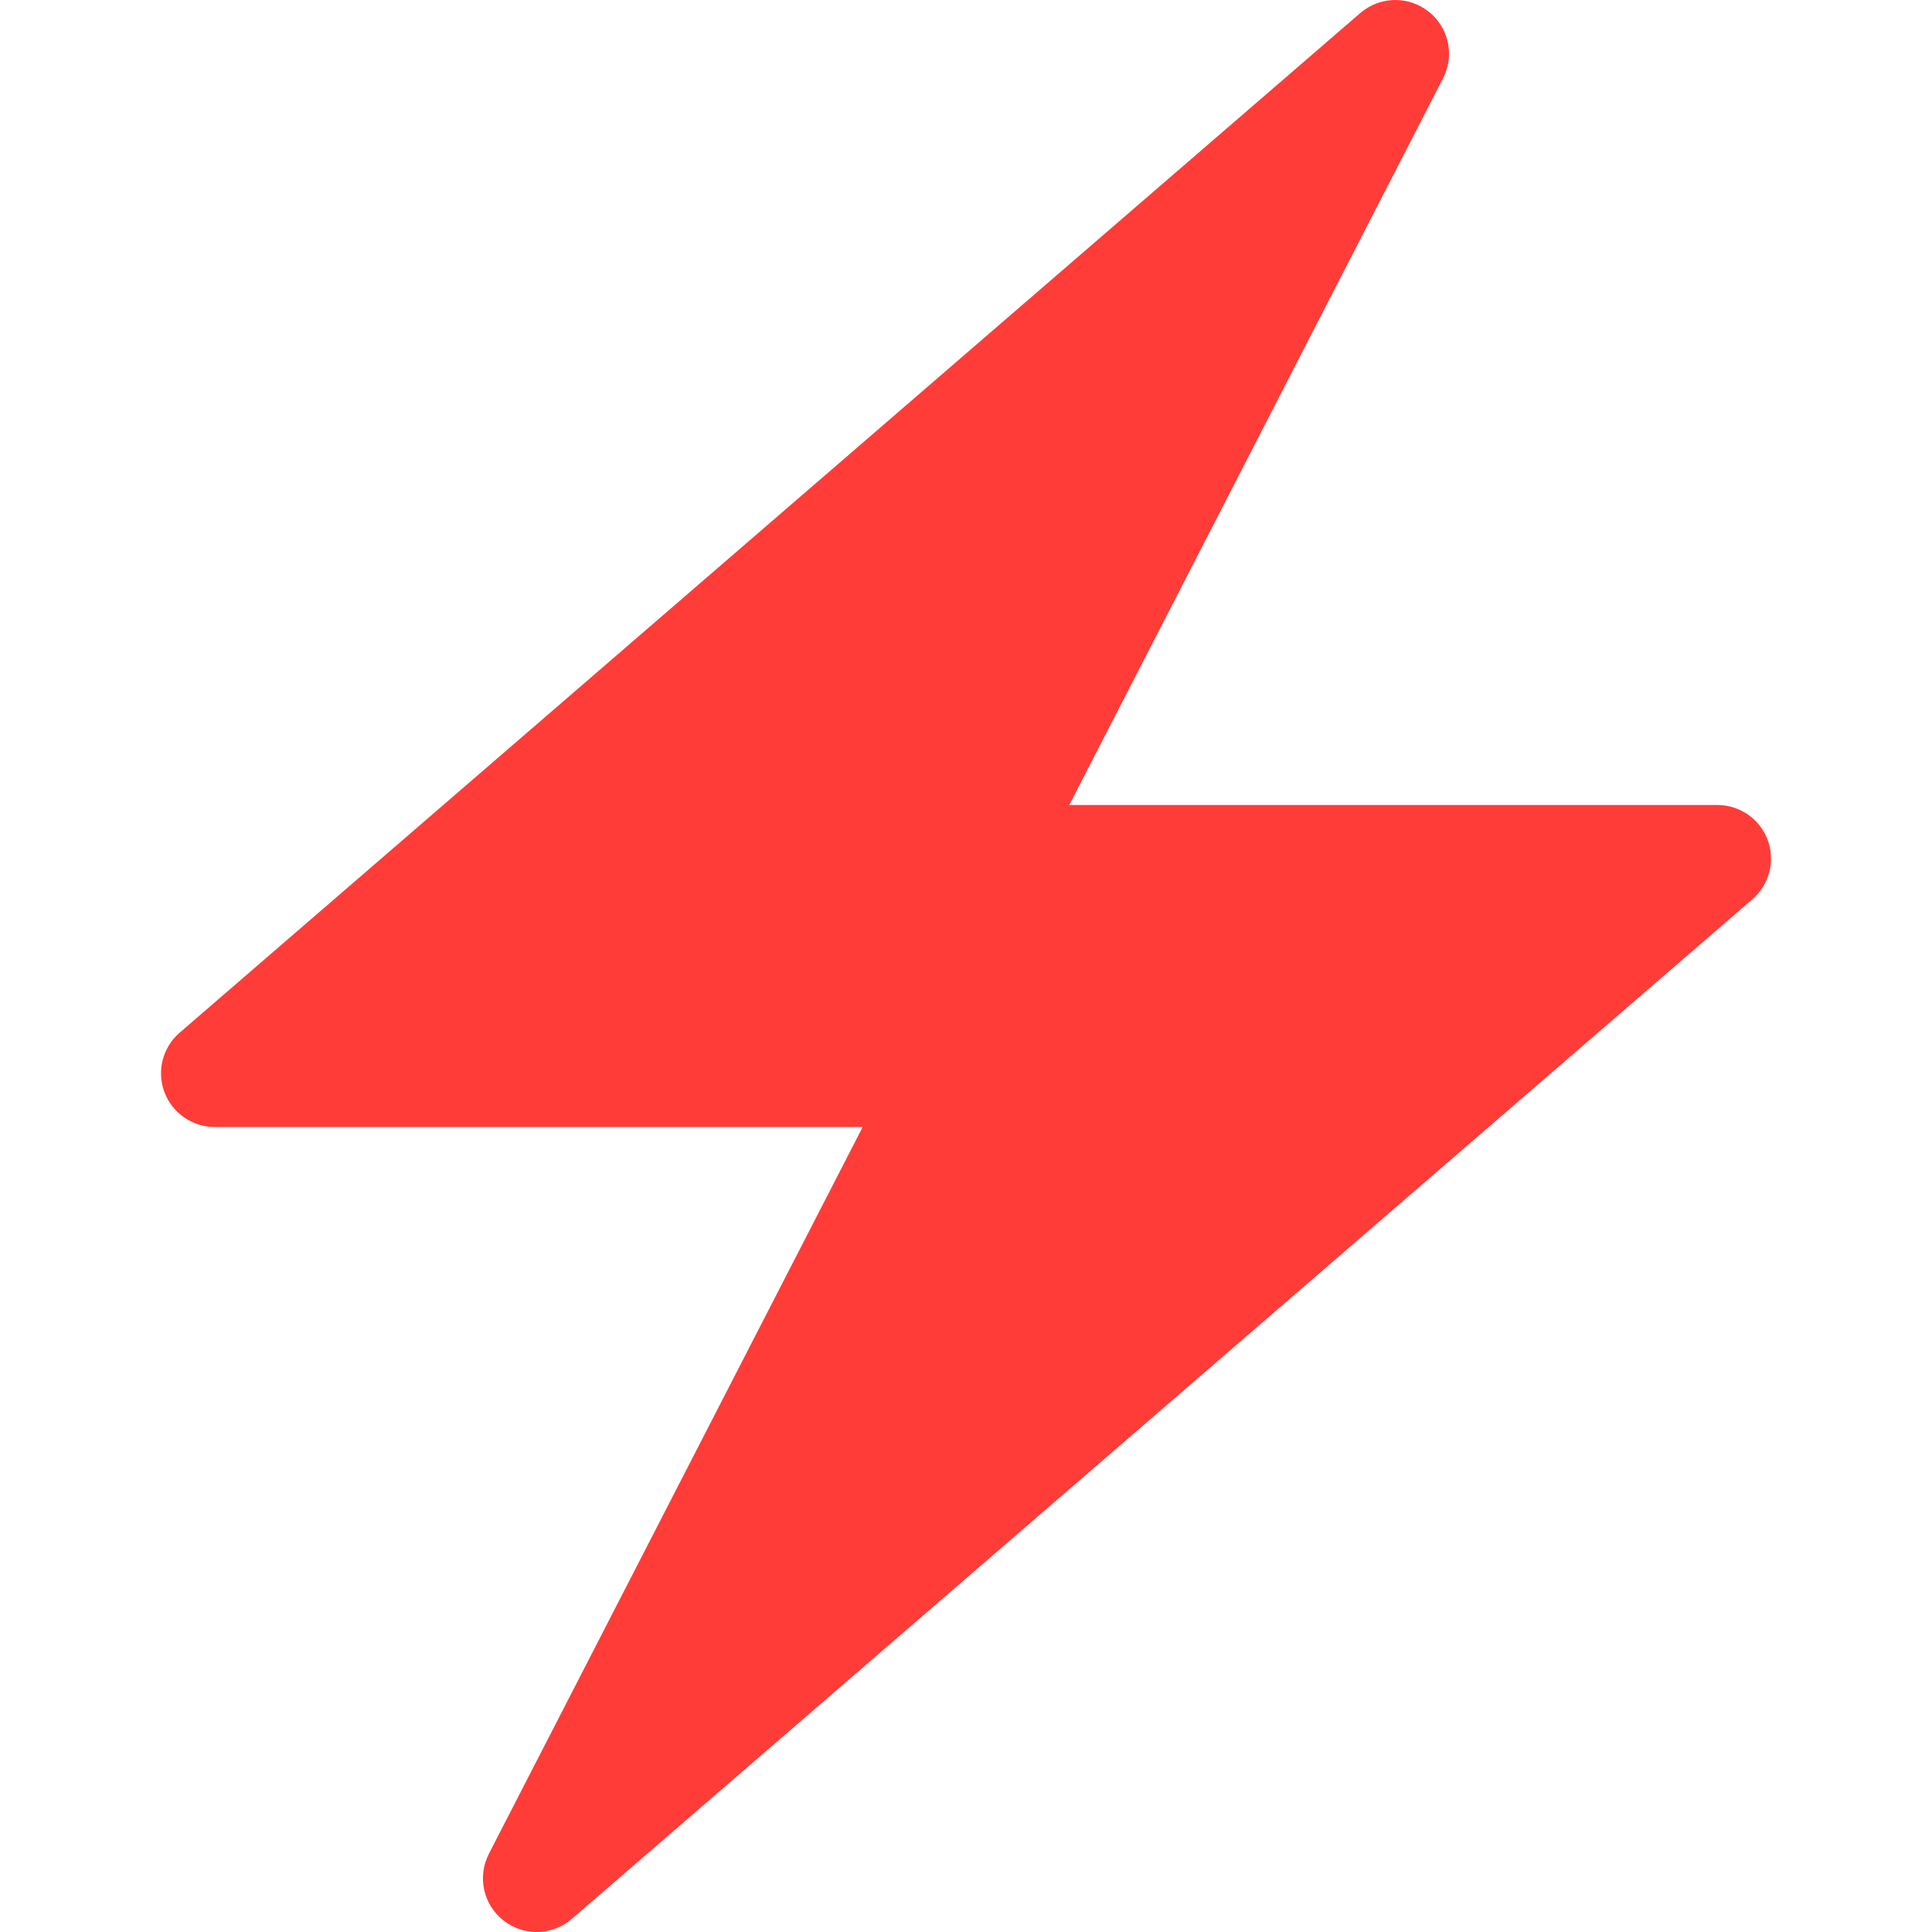
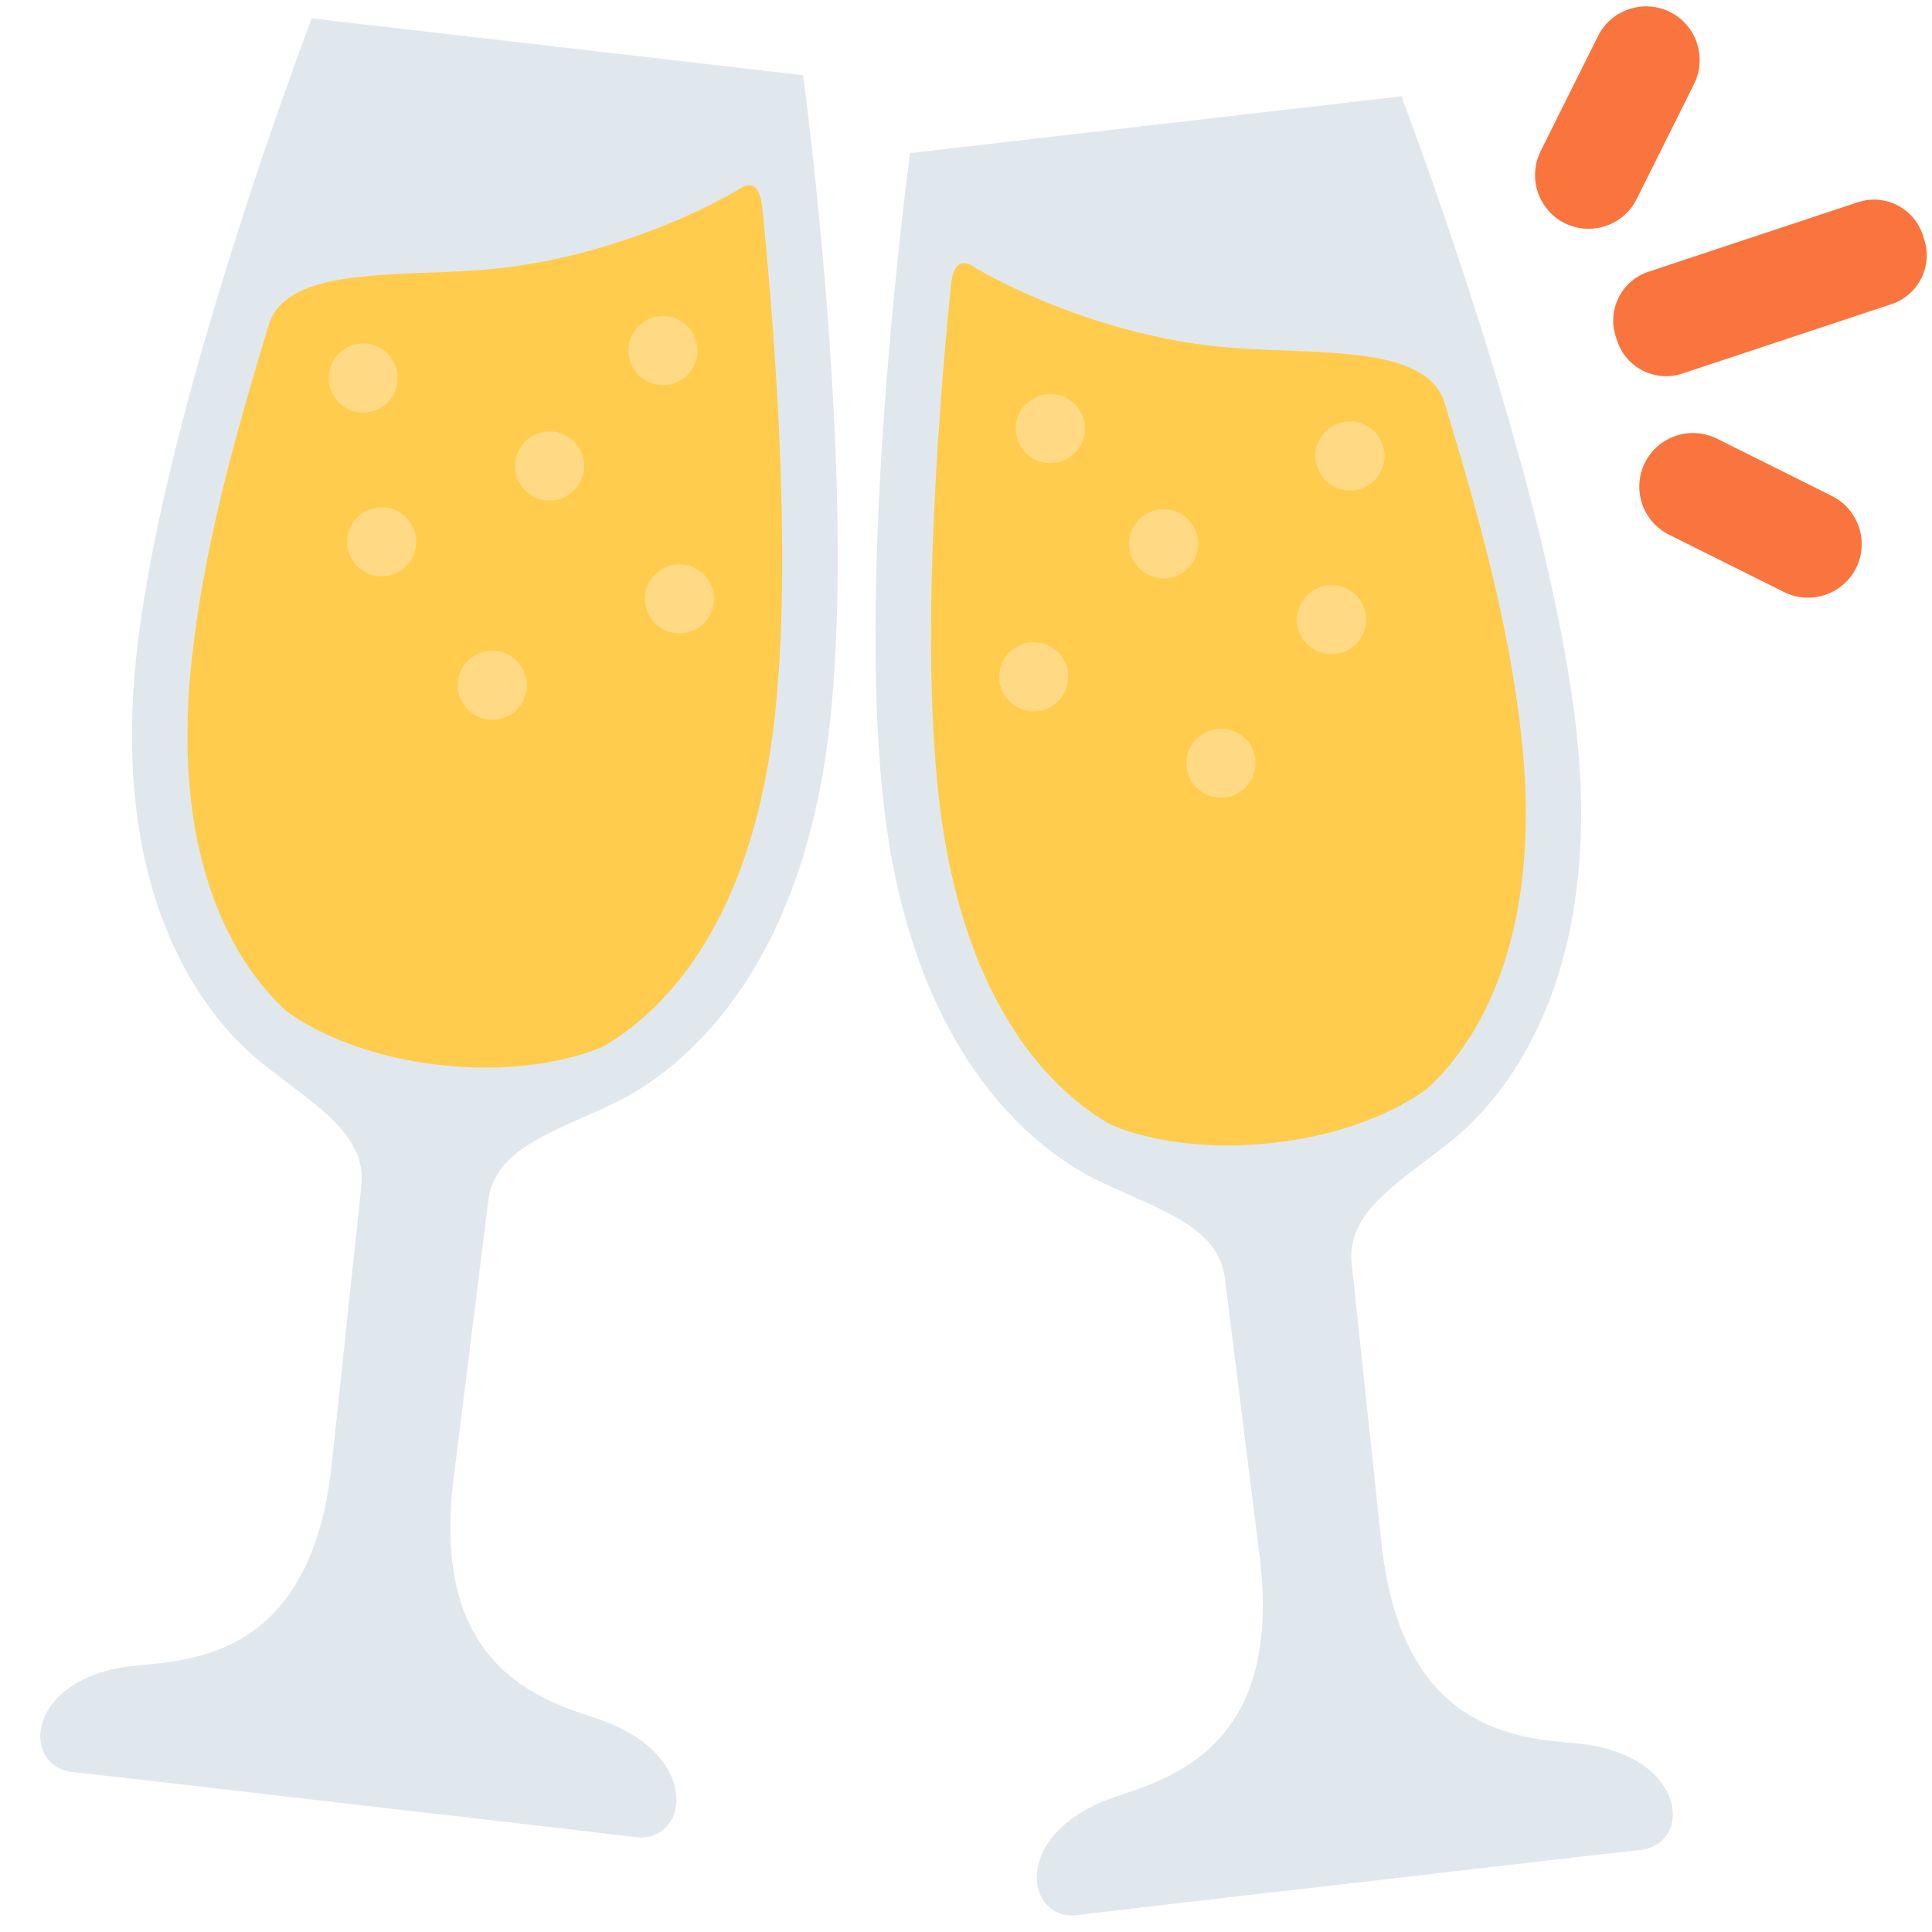
<svg xmlns="http://www.w3.org/2000/svg" viewBox="0 0 36 36">
-   <path fill="#FF3C38" d="M32.938 15.651C32.792 15.26 32.418 15 32 15H19.925L26.89 1.458c.219-.426.106-.947-.271-1.243C26.437.071 26.218 0 26 0c-.233 0-.466.082-.653.243L18 6.588 3.347 19.243c-.316.273-.43.714-.284 1.105S3.582 21 4 21h12.075L9.11 34.542c-.219.426-.106.947.271 1.243.182.144.401.215.619.215.233 0 .466-.082.653-.243L18 29.412l14.653-12.655c.317-.273.43-.714.285-1.106z" />
+   <path fill="none" d="M0 0h36v36H0z" />
+   <path fill="#FA743E" d="M29.156 4.159a1.003 1.003 0 01-.449-1.341l1.07-2.146c.245-.492.849-.694 1.341-.449s.694.849.449 1.341l-1.07 2.146a1.003 1.003 0 01-1.341.449m.98 2.199l-.027-.083a.958.958 0 01.603-1.21l3.904-1.296a.958.958 0 011.21.603l.027.083a.96.96 0 01-.604 1.211l-3.903 1.295a.959.959 0 01-1.21-.603m.514 2.264a1.003 1.003 0 00.449 1.341l2.146 1.07c.492.245 1.096.043 1.341-.449s.043-1.096-.449-1.341l-2.146-1.07a1.003 1.003 0 00-1.341.449" />
+   <path fill="#E1E8ED" d="M11.13 32.026c-1.042-.349-3.118-.951-2.678-4.476l.646-5.174c.121-.97 1.177-1.265 2.329-1.811 1.001-.475 3.415-2.103 4.009-6.857.518-4.156-.265-10.722-.47-12.307L10.388.872l-4.58-.53c-.562 1.497-2.823 7.71-3.267 11.875-.507 4.764 1.472 6.9 2.338 7.591.997.794 1.958 1.322 1.854 2.294-.103.972-.177 1.652-.552 5.185-.376 3.532-2.535 3.644-3.629 3.746-2.077.193-2.192 1.882-1.188 1.988 1.006.108 5.235.603 5.235.603s4.231.484 5.234.608c1.002.127 1.275-1.544-.703-2.206z" />
+   <path fill="#FFCC4D" d="M13.783 3.516c-.383.243-2.359 1.308-4.743 1.508-1.653.14-3.701-.07-4.037 1.041-.678 2.241-1.217 4.221-1.434 6.262-.412 3.865.928 5.729 1.73 6.48l.022.019c.098.079 1.052.808 2.85 1.016 1.786.207 2.917-.273 3.047-.332.014-.006.018-.009.031-.016.953-.549 2.68-2.058 3.161-5.913.354-2.842.069-6.934-.194-9.597-.02-.204-.05-.711-.433-.468z" />
+   <circle cx="12.352" cy="6.533" r=".645" fill="#FFD983" />
+   <circle cx="10.241" cy="8.682" r=".645" fill="#FFD983" />
+   <circle cx="12.661" cy="11.159" r=".645" fill="#FFD983" />
+   <circle cx="9.173" cy="12.769" r=".645" fill="#FFD983" />
+   <circle cx="7.112" cy="10.095" r=".645" fill="#FFD983" />
+   <circle cx="6.768" cy="7.044" r=".645" fill="#FFD983" />
+   <path fill="#E1E8ED" d="M20.793 33.477c1.042-.349 3.118-.951 2.678-4.476l-.646-5.174c-.121-.97-1.177-1.265-2.329-1.811-1.001-.475-3.415-2.103-4.009-6.857-.518-4.156.265-10.722.47-12.307l4.578-.529 4.578-.529c.562 1.497 2.823 7.71 3.267 11.875.507 4.764-1.472 6.9-2.338 7.591-.997.794-1.958 1.322-1.854 2.294.103.972.177 1.652.552 5.185.376 3.532 2.535 3.644 3.629 3.746 2.077.193 2.192 1.882 1.188 1.988-1.006.108-5.235.603-5.235.603s-4.231.484-5.234.608c-1 .126-1.273-1.544.705-2.207z" />
+   <path fill="#FFCC4D" d="M18.14 4.967c.383.243 2.36 1.308 4.743 1.508 1.653.139 3.702-.071 4.038 1.041.678 2.241 1.217 4.221 1.434 6.262.412 3.865-.928 5.729-1.73 6.48l-.022.019c-.098.079-1.052.808-2.85 1.016-1.786.207-2.917-.273-3.047-.332-.014-.006-.018-.009-.031-.016-.953-.549-2.68-2.058-3.161-5.913-.354-2.842-.069-6.934.194-9.597.019-.204.049-.711.432-.468z" />
+   <circle cx="19.571" cy="7.985" r=".645" fill="#FFD983" />
+   <circle cx="21.682" cy="10.133" r=".645" fill="#FFD983" />
+   <circle cx="19.262" cy="12.61" r=".645" fill="#FFD983" />
+   <circle cx="22.75" cy="14.221" r=".645" fill="#FFD983" />
+   <circle cx="24.811" cy="11.546" r=".645" fill="#FFD983" />
+   <circle cx="25.155" cy="8.496" r=".645" fill="#FFD983" />
</svg>
